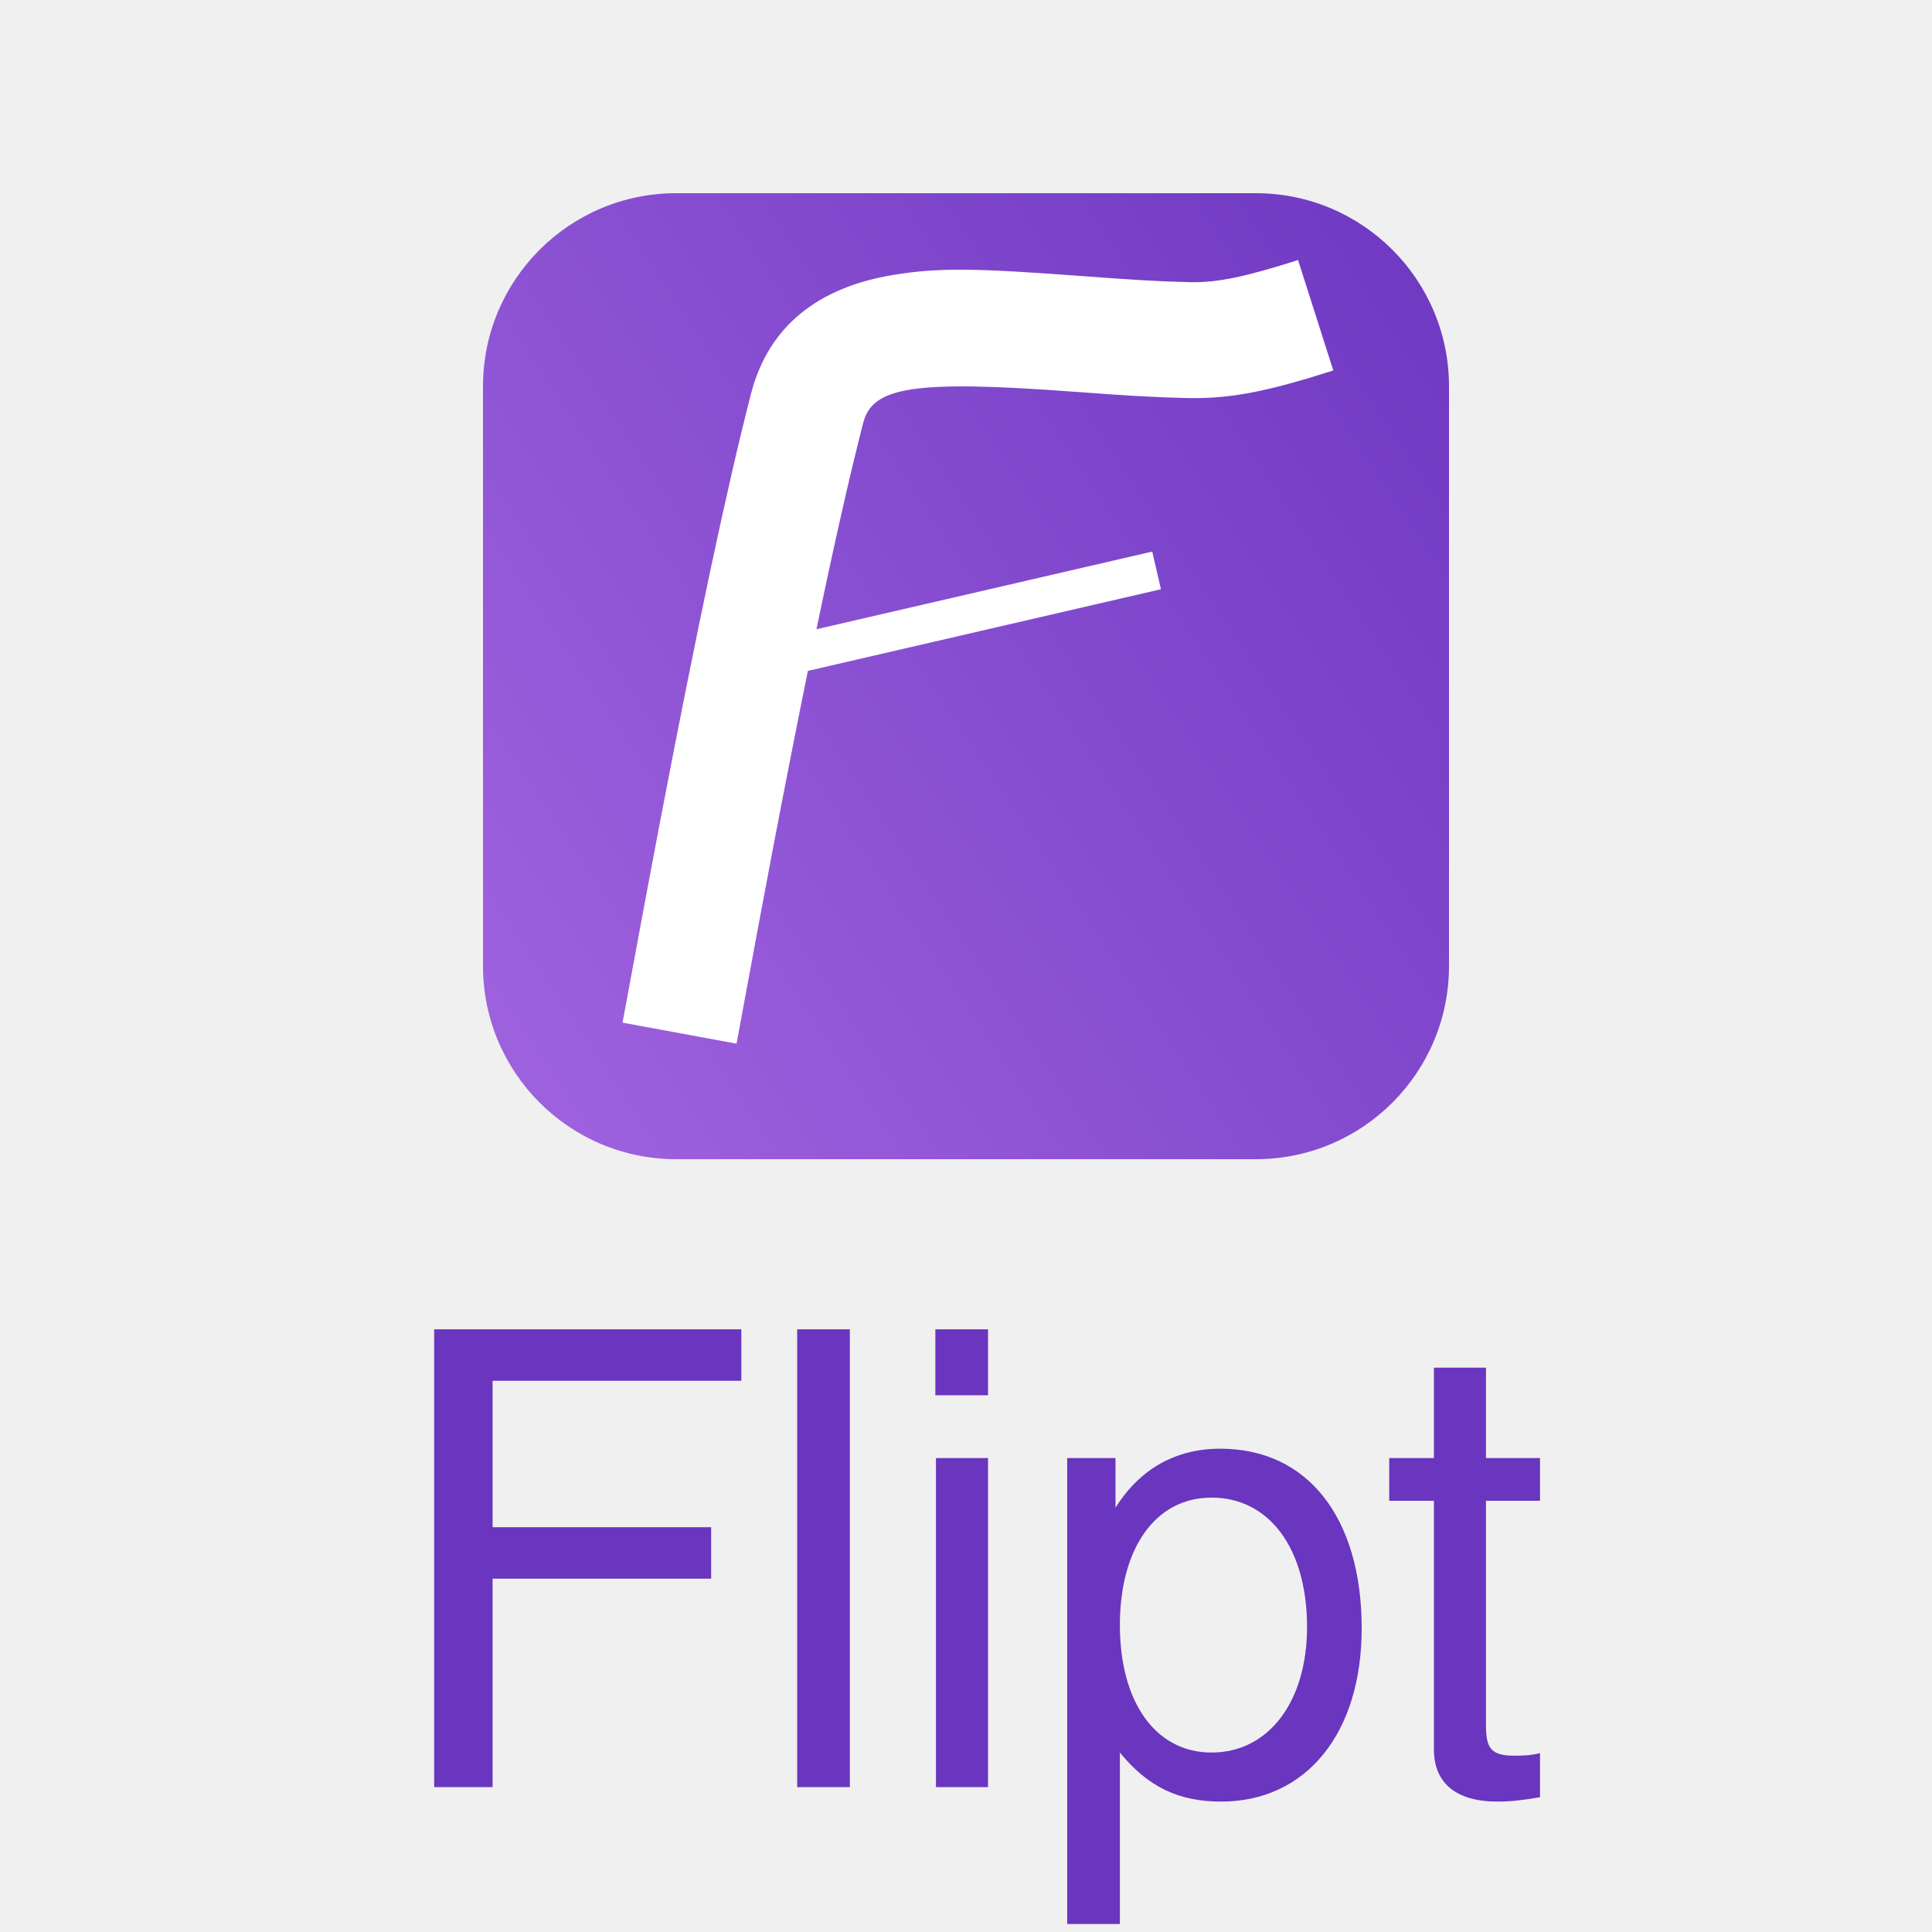
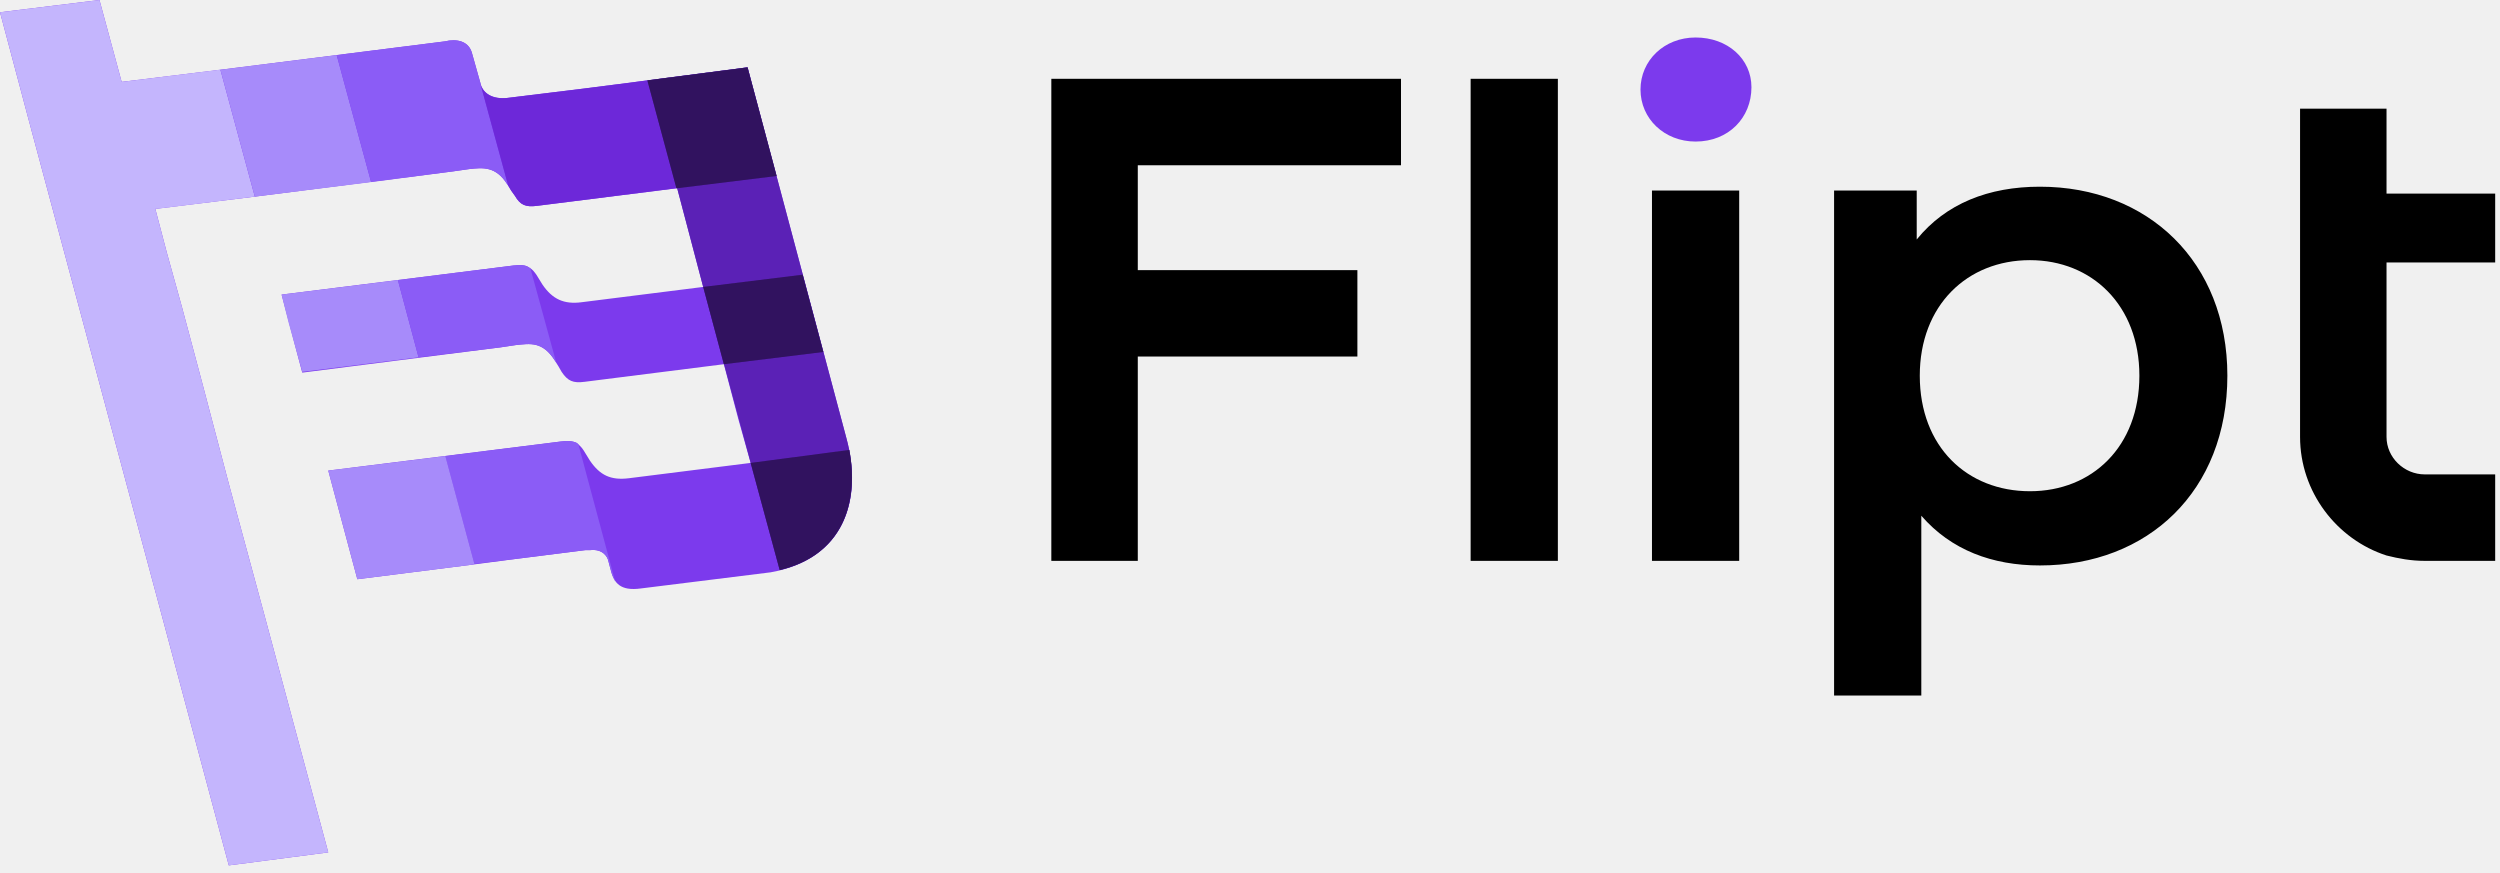
- <svg xmlns="http://www.w3.org/2000/svg" width="200" height="200" version="1.1" viewBox="0 0 200 200">
+ <svg xmlns="http://www.w3.org/2000/svg" width="275" height="96" viewBox="0 0 275 96" fill="none">
+   <g clip-path="url(#clip0_6_8)">
+     <path fill-rule="evenodd" clip-rule="evenodd" d="M13.383 9.006L10.942 0L0 1.347L3.114 13.046L18.012 68.512L25.166 95.193L36.108 93.762L28.954 67.166L25.166 53.194L23.567 47.134L22.304 42.336L20.032 33.835L18.349 27.775L17.086 22.978L28.028 21.631L49.827 18.854L51.595 18.601C53.11 18.433 54.54 18.264 55.803 20.284L56.224 20.958L56.645 21.547C57.234 22.557 57.823 22.809 59.086 22.641L74.488 20.705L76.087 26.765L77.35 31.563L63.967 33.246C62.031 33.499 60.769 32.909 59.675 31.31L59.001 30.216C58.749 29.879 58.581 29.627 58.244 29.459C57.823 29.122 57.234 29.122 56.476 29.206L30.974 32.404L33.246 40.989L55.045 38.212L56.729 37.959C58.328 37.791 59.675 37.539 61.021 39.643L61.442 40.316L61.779 40.905C62.452 41.915 63.041 42.168 64.304 41.999L79.622 40.064L81.222 46.124L82.568 50.921L69.186 52.605C67.166 52.857 65.987 52.268 64.893 50.669L64.22 49.575C63.967 49.154 63.715 48.985 63.462 48.733C62.957 48.48 62.368 48.48 61.695 48.565L36.108 51.763L39.306 63.715L51.931 62.115L57.066 61.442L64.388 60.516H64.893C66.324 60.348 66.829 61.274 66.913 61.695L67.25 62.957C67.586 64.051 68.176 65.061 70.532 64.725L84.757 62.957C92.921 61.526 94.941 54.877 93.089 48.144L82.231 7.407L68.007 9.258L64.051 9.763L55.803 10.773C54.204 10.942 53.11 10.268 52.857 9.174L51.931 5.892C51.679 4.882 50.837 4.293 49.406 4.461L48.985 4.545L24.324 7.659L13.383 9.006Z" fill="#7C3AED" />
+     <path fill-rule="evenodd" clip-rule="evenodd" d="M22.304 42.336L20.032 33.835L18.349 27.775L17.086 22.978H17.17L28.028 21.631L24.24 7.659L13.383 9.006L10.942 0L0 1.347L3.114 13.046L18.012 68.512L25.166 95.193L36.108 93.762L28.954 67.166L25.166 53.194L23.567 47.134L22.304 42.336Z" fill="#C4B5FD" />
+     <path fill-rule="evenodd" clip-rule="evenodd" d="M33.246 40.905L46.04 39.306L43.767 30.805L30.974 32.404L31.731 35.434L33.246 40.905Z" fill="#A78BFA" />
+     <path fill-rule="evenodd" clip-rule="evenodd" d="M28.028 21.631L40.821 20.032L37.034 6.06L24.324 7.659H24.24L28.028 21.631Z" fill="#A78BFA" />
+     <path fill-rule="evenodd" clip-rule="evenodd" d="M37.034 6.06L40.821 20.032L49.827 18.854L51.595 18.601C53.11 18.433 54.541 18.264 55.803 20.284L55.887 20.369L52.857 9.258C52.857 9.258 52.857 9.258 52.857 9.174L51.931 5.892C51.679 4.882 50.837 4.293 49.406 4.461L48.986 4.545L37.034 6.06Z" fill="#8B5CF6" />
+     <path fill-rule="evenodd" clip-rule="evenodd" d="M52.857 9.258L55.887 20.369L56.224 20.958L56.645 21.547C57.234 22.557 57.823 22.809 59.085 22.641L74.404 20.705L71.206 8.838L68.007 9.258L64.051 9.763L55.803 10.773C54.204 10.942 53.194 10.353 52.857 9.258Z" fill="#6D28D9" />
+     <path fill-rule="evenodd" clip-rule="evenodd" d="M71.206 8.838L74.404 20.705H74.488L76.087 26.765L77.35 31.563L85.766 62.705C93.089 60.937 94.857 54.54 93.089 48.144L82.231 7.407L71.206 8.838Z" fill="#5B21B6" />
+     <path fill-rule="evenodd" clip-rule="evenodd" d="M61.19 39.895L58.328 29.459C58.328 29.459 58.328 29.459 58.244 29.459C57.823 29.122 57.234 29.122 56.476 29.206L43.767 30.805L46.04 39.306L55.045 38.212L56.729 37.959C58.328 37.791 59.675 37.539 61.021 39.643L61.19 39.895Z" fill="#8B5CF6" />
+     <path fill-rule="evenodd" clip-rule="evenodd" d="M74.488 20.705L85.43 19.358L82.231 7.407L71.206 8.838L74.404 20.705H74.488ZM93.426 49.49L82.568 50.921L85.766 62.705C92.584 61.105 94.52 55.466 93.426 49.49ZM79.622 40.064L90.564 38.717L88.291 30.216L77.35 31.563L79.622 40.064Z" fill="#4C1D95" />
+     <path fill-rule="evenodd" clip-rule="evenodd" d="M74.488 20.705L85.43 19.358L82.231 7.407L71.206 8.838L74.404 20.705H74.488ZM93.426 49.49L82.568 50.921L85.766 62.705C92.584 61.105 94.52 55.466 93.426 49.49ZM79.622 40.064L90.564 38.717L88.291 30.216L77.35 31.563L79.622 40.064Z" fill="black" fill-opacity="0.2" />
+     <path fill-rule="evenodd" clip-rule="evenodd" d="M74.488 20.705L85.43 19.358L82.231 7.407L71.206 8.838L74.404 20.705H74.488ZM93.426 49.49L82.568 50.921L85.766 62.705C92.584 61.105 94.52 55.466 93.426 49.49ZM79.622 40.064L90.564 38.717L88.291 30.216L77.35 31.563L79.622 40.064Z" fill="black" fill-opacity="0.2" />
+     <path fill-rule="evenodd" clip-rule="evenodd" d="M61.695 48.565L48.985 50.164L52.184 62.031L57.065 61.442L64.388 60.516H64.893C66.324 60.348 66.829 61.274 66.913 61.695L67.25 62.957C67.334 63.294 67.502 63.63 67.671 63.967L63.63 48.901C63.546 48.817 63.546 48.817 63.462 48.733C62.957 48.48 62.368 48.48 61.695 48.565Z" fill="#8B5CF6" />
+     <path fill-rule="evenodd" clip-rule="evenodd" d="M52.184 62.031L48.986 50.164L36.108 51.763L39.306 63.715L51.931 62.115L52.184 62.031Z" fill="#A78BFA" />
+     <path fill-rule="evenodd" clip-rule="evenodd" d="M223.296 54.035C216.394 54.035 211.176 49.154 211.176 41.326C211.176 33.583 216.394 28.617 223.296 28.617C230.114 28.617 235.332 33.583 235.332 41.326C235.332 49.154 230.114 54.035 223.296 54.035ZM262.518 28.869H274.47V22.893V21.294H262.518V11.952H253.007V48.06C253.007 54.12 257.047 59.338 262.518 61.105C263.865 61.442 265.211 61.695 266.726 61.695H274.47V52.184H266.726C264.454 52.184 262.518 50.332 262.518 48.06V28.869ZM181.717 61.695H191.312V20.958H181.717V51.426V61.695ZM125.157 18.18H154.11V8.669H126.756H125.157H117.498H115.646V48.228V61.695H125.157V39.222H149.313V29.711H125.578H125.157V18.18ZM161.77 61.695H171.365V8.669H161.77V48.228V61.695ZM224.39 20.537C218.751 20.537 214.038 22.389 210.839 26.344V20.958H201.749V76.508H211.344V56.729C214.627 60.516 219.172 62.2 224.39 62.2C236.258 62.2 245.011 54.035 245.011 41.326C245.011 28.785 236.258 20.537 224.39 20.537Z" fill="black" />
+     <path fill-rule="evenodd" clip-rule="evenodd" d="M186.515 15.571C190.134 15.571 192.659 12.962 192.659 9.595C192.659 6.481 190.05 4.124 186.515 4.124C183.064 4.124 180.455 6.649 180.455 9.848C180.455 13.046 183.064 15.571 186.515 15.571Z" fill="#7C3AED" />
+   </g>
  <defs>
-     <linearGradient id="linearGradient-1" x1="-10.886%" x2="113.35%" y1="90.368%" y2="7.482%">
-       <stop offset="0%" stop-color="#A365E1" />
-       <stop offset="100%" stop-color="#6A35BF" />
-     </linearGradient>
+     <clipPath id="clip0_6_8">
+       <rect width="275" height="96" fill="white" />
+     </clipPath>
  </defs>
-   <g id="One" fill="none" fill-rule="evenodd" stroke="none" stroke-width="1">
-     <text id="Flipt" fill="#6A35BF" font-family="Helvetica" font-size="65" font-weight="normal">
-       <tspan x="39.102" y="185">Flipt</tspan>
-     </text>
-     <g id="Logo-/-Icon-/-Rounded" transform="translate(50, 20)">
-       <g id="Group">
-         <rect id="Rectangle" width="100" height="100" x="0" y="0" fill="url(#linearGradient-1)" fill-rule="nonzero" rx="20" />
-         <path id="Combined-Shape" fill="#FFF" fill-rule="nonzero" d="M33.633,49.45 C32.493,55.046 31.27,61.27 29.962,68.119 C29.182,72.206 27.943,78.849 26.246,88.041 L14.445,85.862 C16.147,76.648 17.389,69.986 18.175,65.869 C22.094,45.337 25.279,30.319 27.746,20.757 C29.577,13.661 34.816,9.738 42.402,8.472 C47.242,7.664 51.166,7.774 62.216,8.595 C67.403,8.981 70.127,9.144 73.205,9.21 C76.096,9.271 79.046,8.619 84.374,6.919 L88.022,18.351 C81.491,20.435 77.555,21.305 72.948,21.207 C69.596,21.135 66.716,20.963 61.327,20.562 C44.611,19.32 40.325,20.035 39.365,23.755 C37.996,29.063 36.379,36.194 34.519,45.139 L69.28,37.1 L70.181,40.998 L33.633,49.45 Z" />
-       </g>
-     </g>
-   </g>
</svg>
